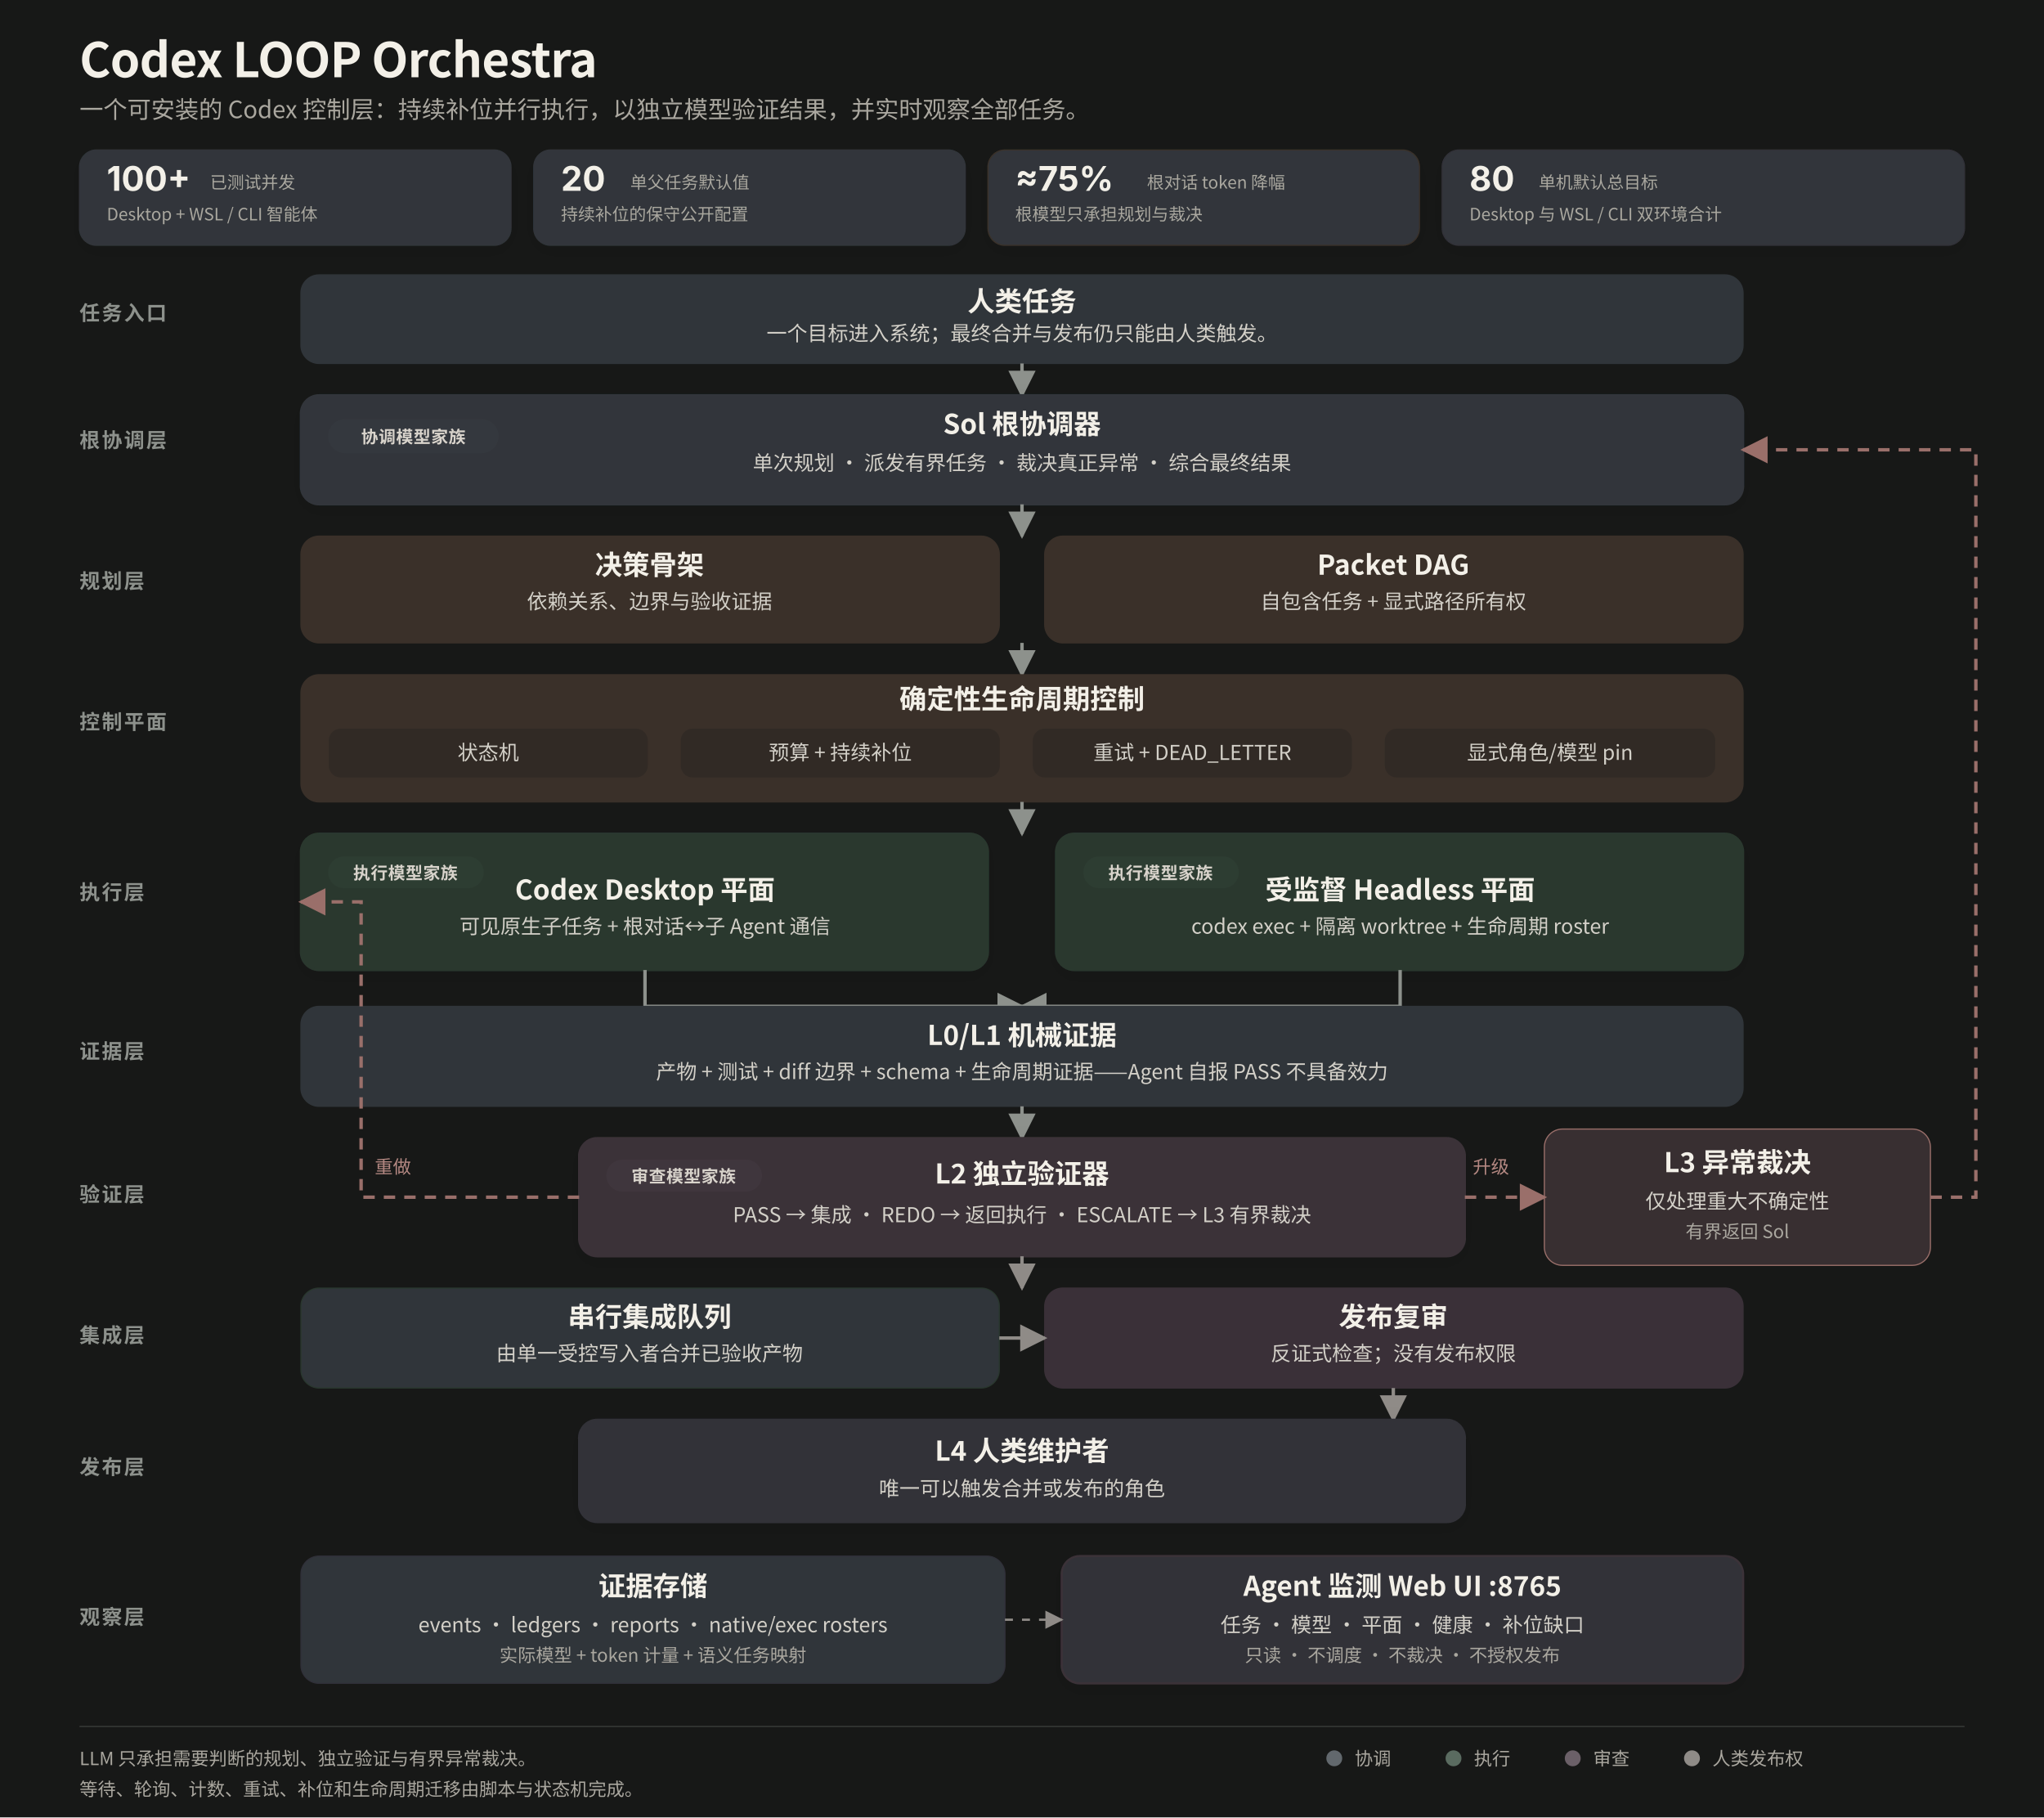
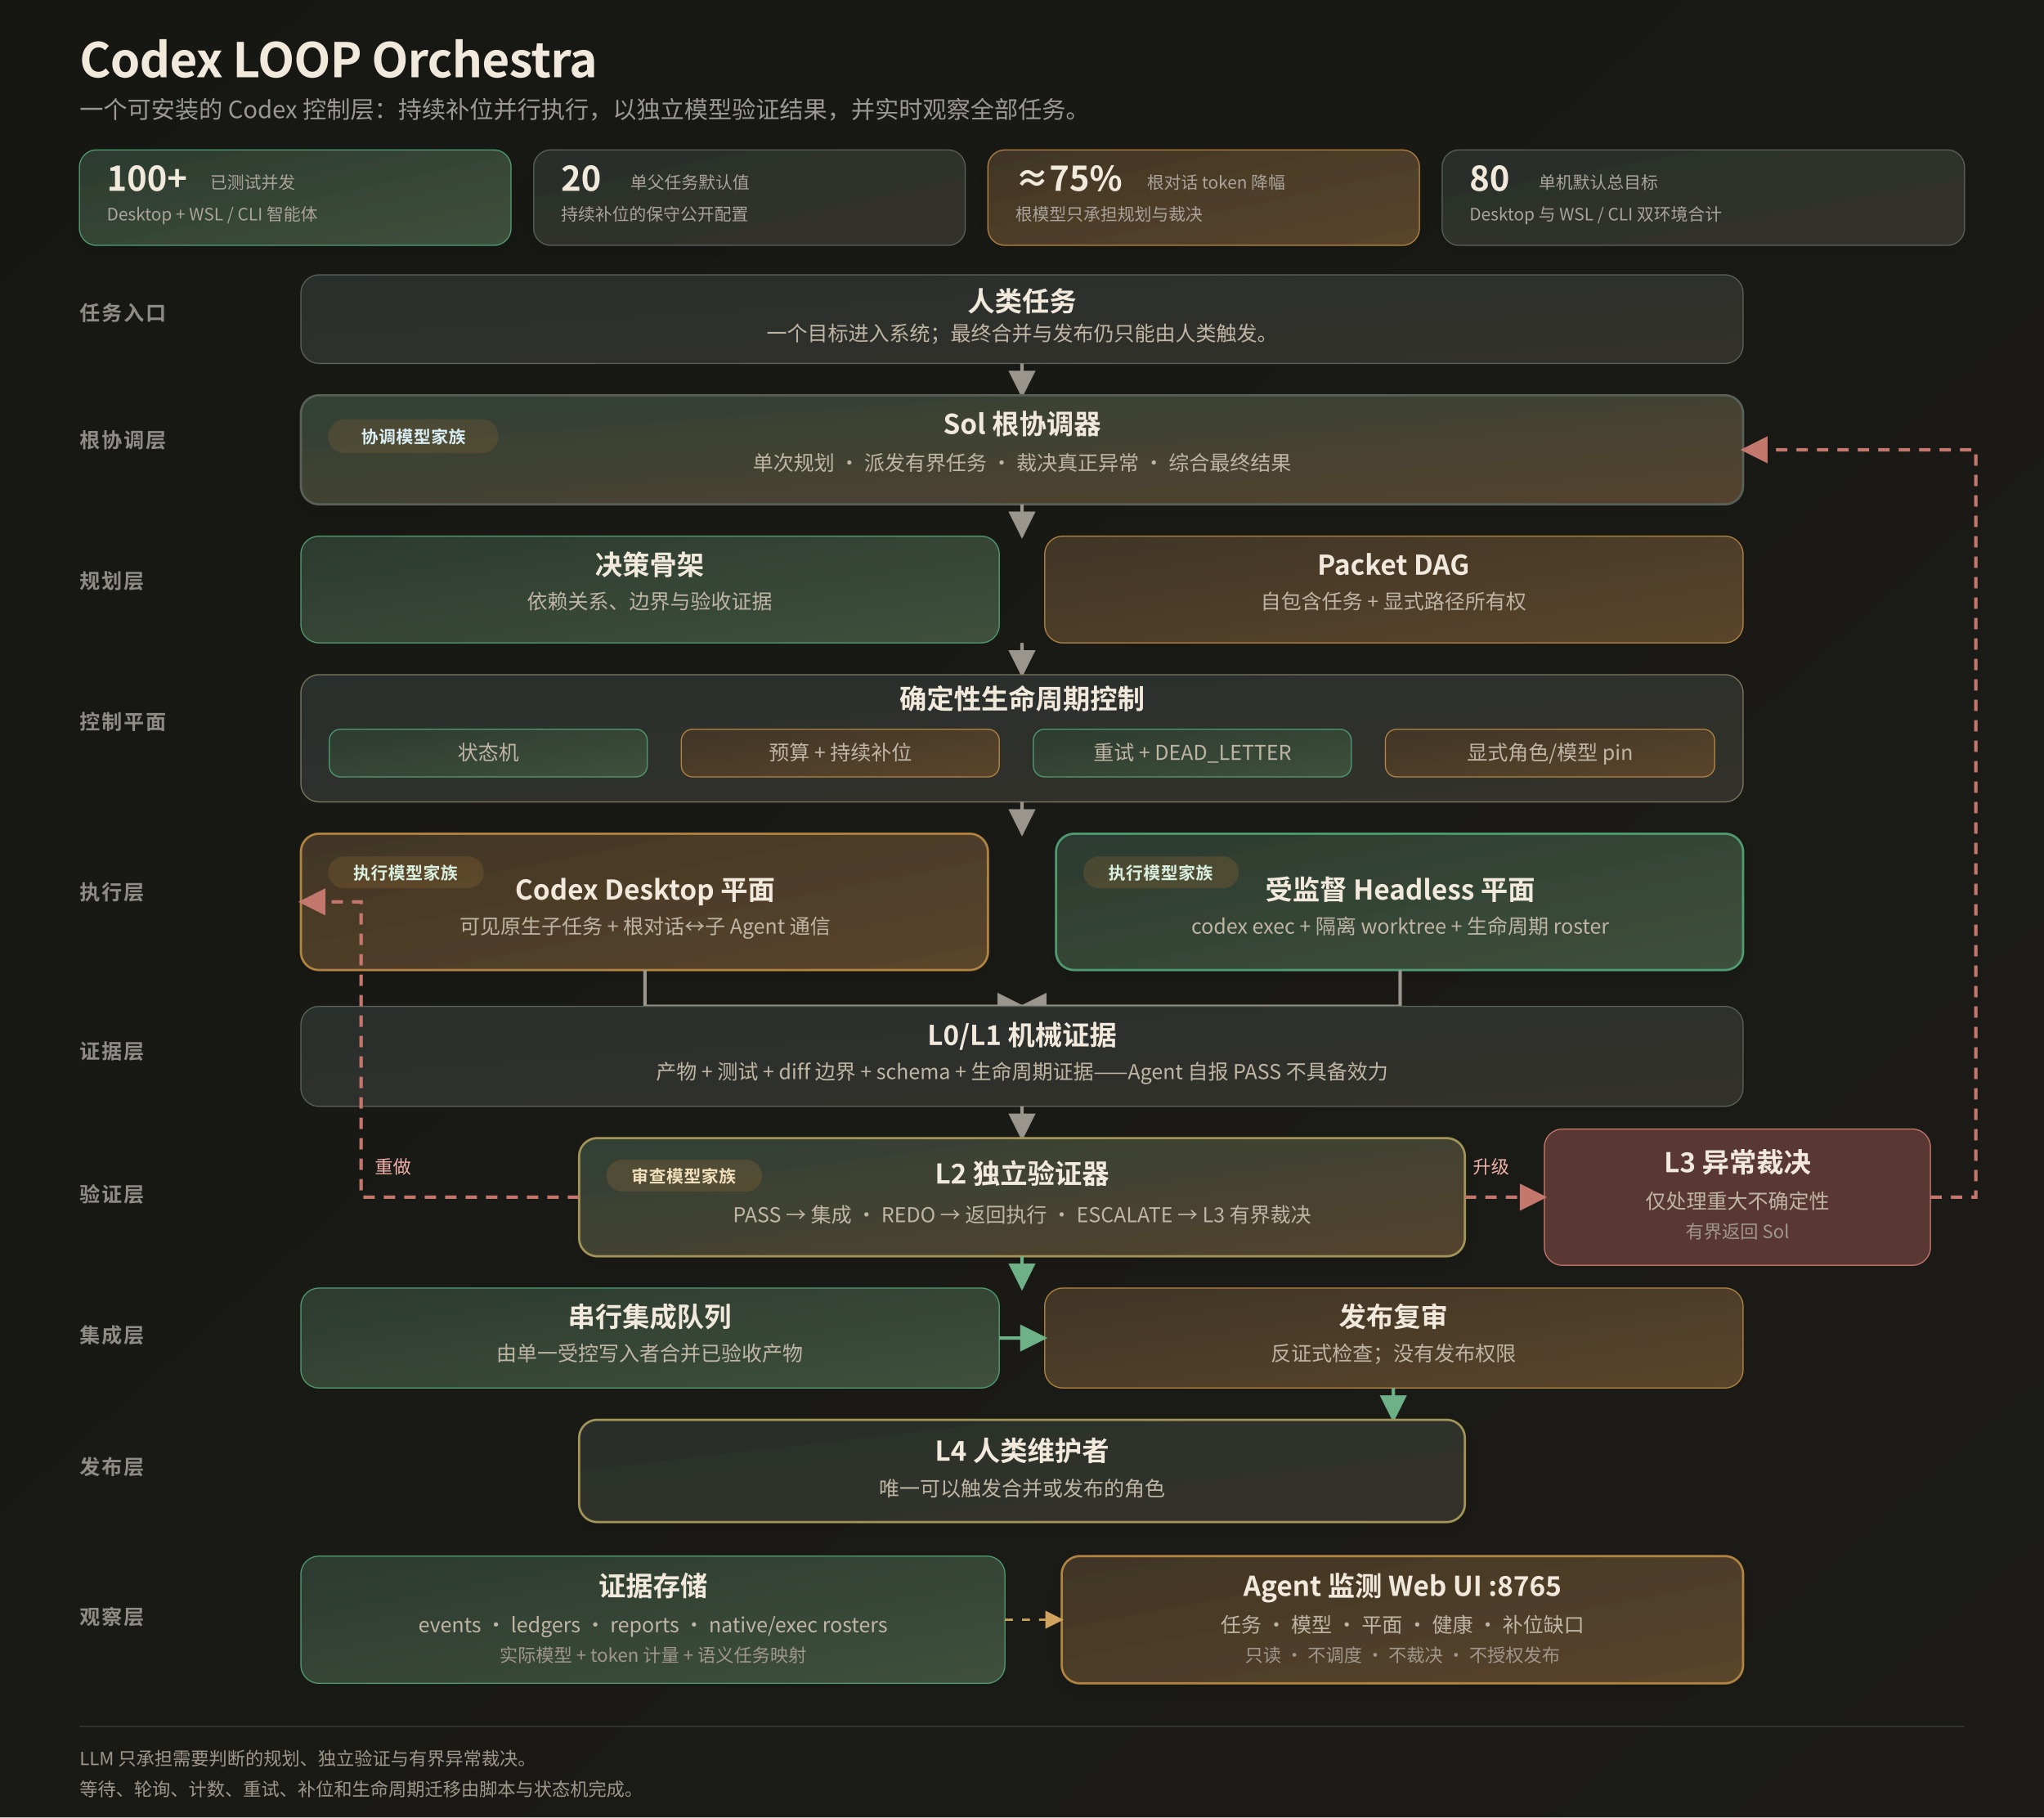
<svg xmlns="http://www.w3.org/2000/svg" width="1800" height="1600" viewBox="0 0 1800 1600" role="img" aria-labelledby="title desc">
  <defs>
    <linearGradient id="bg" x1="0" y1="0" x2="1" y2="1">
-       <stop offset="0" stop-color="#171817" />
-       <stop offset="1" stop-color="#171817" />
+       <stop offset="0" stop-color="#161713" />
+       <stop offset="1" stop-color="#1c1b17" />
+     </linearGradient>
+     <linearGradient id="neutralFill" x1="0" y1="0" x2="1" y2="1">
+       <stop offset="0" stop-color="#292f2c" />
+       <stop offset="1" stop-color="#33312b" />
    </linearGradient>
    <linearGradient id="rootFill" x1="0" y1="0" x2="1" y2="1">
-       <stop offset="0" stop-color="#30353a" />
-       <stop offset="1" stop-color="#30353a" />
+       <stop offset="0" stop-color="#304136" />
+       <stop offset="1" stop-color="#55432d" />
    </linearGradient>
    <linearGradient id="execFill" x1="0" y1="0" x2="1" y2="1">
-       <stop offset="0" stop-color="#29372e" />
-       <stop offset="1" stop-color="#29372e" />
+       <stop offset="0" stop-color="#2c3a30" />
+       <stop offset="1" stop-color="#3f503c" />
    </linearGradient>
    <linearGradient id="reviewFill" x1="0" y1="0" x2="1" y2="1">
-       <stop offset="0" stop-color="#3a3038" />
-       <stop offset="1" stop-color="#3a3038" />
+       <stop offset="0" stop-color="#403526" />
+       <stop offset="1" stop-color="#5a452b" />
    </linearGradient>
    <filter id="shadow" x="-20%" y="-20%" width="140%" height="140%">
-       <feDropShadow dx="0" dy="5" stdDeviation="8" flood-color="#000" flood-opacity=".08" />
+       <feDropShadow dx="0" dy="5" stdDeviation="8" flood-color="#000" flood-opacity=".10" />
    </filter>
    <marker id="arrow" viewBox="0 0 10 10" refX="9" refY="5" markerWidth="8" markerHeight="8" orient="auto-start-reverse">
-       <path d="M 0 0 L 10 5 L 0 10 z" fill="#8d918c" />
+       <path d="M 0 0 L 10 5 L 0 10 z" fill="#9a958d" />
    </marker>
    <marker id="arrowGreen" viewBox="0 0 10 10" refX="9" refY="5" markerWidth="8" markerHeight="8" orient="auto-start-reverse">
-       <path d="M 0 0 L 10 5 L 0 10 z" fill="#8f8b87" />
+       <path d="M 0 0 L 10 5 L 0 10 z" fill="#6eb187" />
    </marker>
    <marker id="arrowRed" viewBox="0 0 10 10" refX="9" refY="5" markerWidth="8" markerHeight="8" orient="auto-start-reverse">
-       <path d="M 0 0 L 10 5 L 0 10 z" fill="#9a6f6a" />
+       <path d="M 0 0 L 10 5 L 0 10 z" fill="#c4776d" />
    </marker>
    <marker id="arrowPurple" viewBox="0 0 10 10" refX="9" refY="5" markerWidth="8" markerHeight="8" orient="auto-start-reverse">
-       <path d="M 0 0 L 10 5 L 0 10 z" fill="#8f8b87" />
+       <path d="M 0 0 L 10 5 L 0 10 z" fill="#d0a45e" />
    </marker>
    <style>
-       .title{font:700 42px "Microsoft YaHei","Noto Sans CJK SC",Segoe UI,Arial,sans-serif;fill:#f3f0e8;letter-spacing:-.5px}
-       .subtitle{font:400 21px "Microsoft YaHei","Noto Sans CJK SC",Segoe UI,Arial,sans-serif;fill:#aaa79f}
-       .layer{font:700 18px "Microsoft YaHei","Noto Sans CJK SC",Segoe UI,Arial,sans-serif;fill:#8d918c;letter-spacing:1.6px}
-       .cardTitle{font:700 24px "Microsoft YaHei","Noto Sans CJK SC",Segoe UI,Arial,sans-serif;fill:#f3f0e8}
-       .body{font:400 18px "Microsoft YaHei","Noto Sans CJK SC",Segoe UI,Arial,sans-serif;fill:#d3d0c8}
-       .small{font:400 16px "Microsoft YaHei","Noto Sans CJK SC",Segoe UI,Arial,sans-serif;fill:#aaa79f}
+       .title{font:700 42px "Microsoft YaHei","Noto Sans CJK SC",Segoe UI,Arial,sans-serif;fill:#f1e9dc;letter-spacing:-.5px}
+       .subtitle{font:400 21px "Microsoft YaHei","Noto Sans CJK SC",Segoe UI,Arial,sans-serif;fill:#9b9897}
+       .layer{font:700 18px "Microsoft YaHei","Noto Sans CJK SC",Segoe UI,Arial,sans-serif;fill:#8f8b87;letter-spacing:1.4px}
+       .cardTitle{font:700 24px "Microsoft YaHei","Noto Sans CJK SC",Segoe UI,Arial,sans-serif;fill:#f1e9dc}
+       .body{font:400 18px "Microsoft YaHei","Noto Sans CJK SC",Segoe UI,Arial,sans-serif;fill:#bfb5a5}
+       .small{font:400 16px "Microsoft YaHei","Noto Sans CJK SC",Segoe UI,Arial,sans-serif;fill:#9f978b}
      .badge{font:700 15px "Microsoft YaHei","Noto Sans CJK SC",Segoe UI,Arial,sans-serif;letter-spacing:.4px}
-       .metric{font:700 30px Inter,Segoe UI,Arial,sans-serif;fill:#f3f0e8}
-       .metricLabel{font:400 15px "Microsoft YaHei","Noto Sans CJK SC",Segoe UI,Arial,sans-serif;fill:#aaa79f}
-       .edge{fill:none;stroke:#8d918c;stroke-width:3;marker-end:url(#arrow)}
-       .edgeGreen{fill:none;stroke:#8f8b87;stroke-width:3;marker-end:url(#arrowGreen)}
-       .edgeRed{fill:none;stroke:#9a6f6a;stroke-width:3;stroke-dasharray:10 8;marker-end:url(#arrowRed)}
-       .edgePurple{fill:none;stroke:#8f8b87;stroke-width:2;stroke-dasharray:7 8;marker-end:url(#arrowPurple)}
+       .metric{font:700 30px "Microsoft YaHei","Noto Sans CJK SC",Segoe UI,Arial,sans-serif;fill:#f1e9dc}
+       .metricLabel{font:400 15px "Microsoft YaHei","Noto Sans CJK SC",Segoe UI,Arial,sans-serif;fill:#a9a39a}
+       .edge{fill:none;stroke:#9a958d;stroke-width:3;marker-end:url(#arrow)}
+       .edgeGreen{fill:none;stroke:#6eb187;stroke-width:3;marker-end:url(#arrowGreen)}
+       .edgeRed{fill:none;stroke:#c4776d;stroke-width:3;stroke-dasharray:10 8;marker-end:url(#arrowRed)}
+       .edgePurple{fill:none;stroke:#d0a45e;stroke-width:2;stroke-dasharray:7 8;marker-end:url(#arrowPurple)}
      .observe{fill:none;stroke:#686d68;stroke-width:2;stroke-dasharray:7 8;marker-end:url(#arrow)}
-       [fill="#111b2b"]{fill:#30353a}[fill="#151b24"]{fill:#30353a}[fill="#171d27"]{fill:#3a3029}
-       [fill="#1f1a16"]{fill:#3a3029}[fill="#2b241a"]{fill:#312a25}[fill="#20252d"]{fill:#303039}
-       [fill="#2a171a"]{fill:#382f31}[fill="#1d1a35"]{fill:#303039}[fill="#1f6feb"]{fill:#3b4146}
-       [fill="#238636"]{fill:#33453a}[fill="#8957e5"]{fill:#493d47}
-       [stroke="#2f81f7"],[stroke="#58a6ff"]{stroke:#30353a}[stroke="#475569"]{stroke:#30353a}
-       [stroke="#3d4b60"]{stroke:#3a3029}[stroke="#d29922"]{stroke:#3a3029}[stroke="#6f5424"]{stroke:#312a25}
-       [stroke="#3fb950"],[stroke="#56d364"]{stroke:#29372e}[stroke="#bc8cff"],[stroke="#8b7cf6"]{stroke:#3a3038}
-       [stroke="#ff7b72"]{stroke:#9a6f6a}[stroke="#6e7681"]{stroke:#303039}[stroke="#30363d"]{stroke:#3a3d39}
-       [stroke="#f0f6fc"]{stroke:#303039}
-       [fill="#79c0ff"],[fill="#7ee787"],[fill="#bc8cff"],[fill="#d2a8ff"]{fill:#d8d3cb}
-       [fill="#ff7b72"]{fill:#b48882}
+       [fill="#111b2b"],[fill="#151b24"],[fill="#171d27"],[fill="#1f1a16"],[fill="#2b241a"],[fill="#20252d"],[fill="#1d1a35"]{fill:#2d322f}
+       [fill="#2a171a"]{fill:#593733}[fill="#1f6feb"],[fill="#238636"],[fill="#8957e5"]{fill:#806033}
+       [stroke="#2f81f7"],[stroke="#58a6ff"],[stroke="#475569"],[stroke="#3d4b60"]{stroke:#596158}
+       [stroke="#d29922"]{stroke:#b18442}[stroke="#6f5424"]{stroke:#6d5835}
+       [stroke="#3fb950"],[stroke="#56d364"]{stroke:#4f9c70}[stroke="#bc8cff"],[stroke="#8b7cf6"]{stroke:#c79a50}
+       [stroke="#ff7b72"]{stroke:#c4776d}[stroke="#6e7681"]{stroke:#596168}[stroke="#30363d"]{stroke:#3a3d39}
+       [stroke="#f0f6fc"]{stroke:#686a70}
+       [fill="#79c0ff"]{fill:#d9edf2}[fill="#7ee787"]{fill:#d9f0e1}[fill="#bc8cff"],[fill="#d2a8ff"]{fill:#f1dfbb}
+       [fill="#ff7b72"]{fill:#efb1a9}
    </style>
  </defs>
  <rect width="1800" height="1600" fill="url(#bg)" />
  <text x="70" y="68" class="title">Codex LOOP Orchestra</text>
  <text x="70" y="104" class="subtitle">一个可安装的 Codex 控制层：持续补位并行执行，以独立模型验证结果，并实时观察全部任务。</text>
  <g filter="url(#shadow)">
-     <rect x="70" y="132" width="380" height="84" rx="15" fill="#111b2b" stroke="#2f81f7" />
+     <rect x="70" y="132" width="380" height="84" rx="15" fill="url(#execFill)" stroke="#4f9c70" />
    <text x="94" y="168" class="metric">100+</text>
    <text x="185" y="166" class="metricLabel">已测试并发</text>
    <text x="94" y="194" class="metricLabel">Desktop + WSL / CLI 智能体</text>
-     <rect x="470" y="132" width="380" height="84" rx="15" fill="#111b2b" stroke="#2f81f7" />
+     <rect x="470" y="132" width="380" height="84" rx="15" fill="url(#neutralFill)" stroke="#596158" />
    <text x="494" y="168" class="metric">20</text>
    <text x="555" y="166" class="metricLabel">单父任务默认值</text>
    <text x="494" y="194" class="metricLabel">持续补位的保守公开配置</text>
-     <rect x="870" y="132" width="380" height="84" rx="15" fill="#111b2b" stroke="#d29922" />
+     <rect x="870" y="132" width="380" height="84" rx="15" fill="url(#reviewFill)" stroke="#b18442" />
    <text x="894" y="168" class="metric">≈75%</text>
    <text x="1010" y="166" class="metricLabel">根对话 token 降幅</text>
    <text x="894" y="194" class="metricLabel">根模型只承担规划与裁决</text>
-     <rect x="1270" y="132" width="460" height="84" rx="15" fill="#111b2b" stroke="#6e7681" />
+     <rect x="1270" y="132" width="460" height="84" rx="15" fill="url(#neutralFill)" stroke="#596158" />
    <text x="1294" y="168" class="metric">80</text>
    <text x="1355" y="166" class="metricLabel">单机默认总目标</text>
    <text x="1294" y="194" class="metricLabel">Desktop 与 WSL / CLI 双环境合计</text>
  </g>
  <text x="70" y="282" class="layer">任务入口</text>
-   <rect x="265" y="242" width="1270" height="78" rx="16" fill="#151b24" stroke="#475569" />
+   <rect x="265" y="242" width="1270" height="78" rx="16" fill="url(#neutralFill)" stroke="#596158" />
  <text x="900" y="274" text-anchor="middle" class="cardTitle">人类任务</text>
  <text x="900" y="300" text-anchor="middle" class="body">一个目标进入系统；最终合并与发布仍只能由人类触发。</text>
  <path class="edge" d="M900 320 V348" />
  <text x="70" y="394" class="layer">根协调层</text>
  <rect x="265" y="348" width="1270" height="96" rx="16" fill="url(#rootFill)" stroke="#58a6ff" stroke-width="2" filter="url(#shadow)" />
  <rect x="289" y="369" width="150" height="30" rx="15" fill="#1f6feb" opacity=".28" />
  <text x="364" y="390" text-anchor="middle" class="badge" fill="#79c0ff">协调模型家族</text>
  <text x="900" y="382" text-anchor="middle" class="cardTitle">Sol 根协调器</text>
  <text x="900" y="414" text-anchor="middle" class="body">单次规划 · 派发有界任务 · 裁决真正异常 · 综合最终结果</text>
  <path class="edge" d="M900 444 V472" />
  <text x="70" y="518" class="layer">规划层</text>
-   <rect x="265" y="472" width="615" height="94" rx="16" fill="#171d27" stroke="#3d4b60" />
+   <rect x="265" y="472" width="615" height="94" rx="16" fill="url(#execFill)" stroke="#4f9c70" />
  <text x="572" y="506" text-anchor="middle" class="cardTitle">决策骨架</text>
  <text x="572" y="536" text-anchor="middle" class="body">依赖关系、边界与验收证据</text>
-   <rect x="920" y="472" width="615" height="94" rx="16" fill="#171d27" stroke="#3d4b60" />
+   <rect x="920" y="472" width="615" height="94" rx="16" fill="url(#reviewFill)" stroke="#b18442" />
  <text x="1227" y="506" text-anchor="middle" class="cardTitle">Packet DAG</text>
  <text x="1227" y="536" text-anchor="middle" class="body">自包含任务 + 显式路径所有权</text>
  <path class="edge" d="M900 566 V594" />
  <text x="70" y="642" class="layer">控制平面</text>
-   <rect x="265" y="594" width="1270" height="112" rx="16" fill="#1f1a16" stroke="#d29922" />
+   <rect x="265" y="594" width="1270" height="112" rx="16" fill="url(#neutralFill)" stroke="#7c765f" />
  <text x="900" y="624" text-anchor="middle" class="cardTitle">确定性生命周期控制</text>
-   <rect x="290" y="642" width="280" height="42" rx="10" fill="#2b241a" stroke="#6f5424" />
+   <rect x="290" y="642" width="280" height="42" rx="10" fill="url(#execFill)" stroke="#4f9c70" />
  <text x="430" y="669" text-anchor="middle" class="body">状态机</text>
-   <rect x="600" y="642" width="280" height="42" rx="10" fill="#2b241a" stroke="#6f5424" />
+   <rect x="600" y="642" width="280" height="42" rx="10" fill="url(#reviewFill)" stroke="#b18442" />
  <text x="740" y="669" text-anchor="middle" class="body">预算 + 持续补位</text>
-   <rect x="910" y="642" width="280" height="42" rx="10" fill="#2b241a" stroke="#6f5424" />
+   <rect x="910" y="642" width="280" height="42" rx="10" fill="url(#execFill)" stroke="#4f9c70" />
  <text x="1050" y="669" text-anchor="middle" class="body">重试 + DEAD_LETTER</text>
-   <rect x="1220" y="642" width="290" height="42" rx="10" fill="#2b241a" stroke="#6f5424" />
+   <rect x="1220" y="642" width="290" height="42" rx="10" fill="url(#reviewFill)" stroke="#b18442" />
  <text x="1365" y="669" text-anchor="middle" class="body">显式角色/模型 pin</text>
  <path class="edge" d="M900 706 V734" />
  <text x="70" y="792" class="layer">执行层</text>
-   <rect x="265" y="734" width="605" height="120" rx="16" fill="url(#execFill)" stroke="#3fb950" stroke-width="2" filter="url(#shadow)" />
+   <rect x="265" y="734" width="605" height="120" rx="16" fill="url(#reviewFill)" stroke="#b18442" stroke-width="2" filter="url(#shadow)" />
  <rect x="289" y="754" width="137" height="28" rx="14" fill="#238636" opacity=".34" />
  <text x="357" y="774" text-anchor="middle" class="badge" fill="#7ee787">执行模型家族</text>
  <text x="568" y="792" text-anchor="middle" class="cardTitle">Codex Desktop 平面</text>
  <text x="568" y="822" text-anchor="middle" class="body">可见原生子任务 + 根对话↔子 Agent 通信</text>
-   <rect x="930" y="734" width="605" height="120" rx="16" fill="url(#execFill)" stroke="#3fb950" stroke-width="2" filter="url(#shadow)" />
+   <rect x="930" y="734" width="605" height="120" rx="16" fill="url(#execFill)" stroke="#4f9c70" stroke-width="2" filter="url(#shadow)" />
  <rect x="954" y="754" width="137" height="28" rx="14" fill="#238636" opacity=".34" />
  <text x="1022" y="774" text-anchor="middle" class="badge" fill="#7ee787">执行模型家族</text>
  <text x="1233" y="792" text-anchor="middle" class="cardTitle">受监督 Headless 平面</text>
  <text x="1233" y="822" text-anchor="middle" class="body">codex exec + 隔离 worktree + 生命周期 roster</text>
  <path class="edge" d="M568 854 V886 H900" />
  <path class="edge" d="M1233 854 V886 H900" />
  <text x="70" y="932" class="layer">证据层</text>
-   <rect x="265" y="886" width="1270" height="88" rx="16" fill="#151b24" stroke="#475569" />
+   <rect x="265" y="886" width="1270" height="88" rx="16" fill="url(#neutralFill)" stroke="#596158" />
  <text x="900" y="920" text-anchor="middle" class="cardTitle">L0/L1 机械证据</text>
  <text x="900" y="950" text-anchor="middle" class="body">产物 + 测试 + diff 边界 + schema + 生命周期证据——Agent 自报 PASS 不具备效力</text>
  <path class="edge" d="M900 974 V1002" />
  <text x="70" y="1058" class="layer">验证层</text>
-   <rect x="510" y="1002" width="780" height="104" rx="16" fill="url(#reviewFill)" stroke="#bc8cff" stroke-width="2" filter="url(#shadow)" />
+   <rect x="510" y="1002" width="780" height="104" rx="16" fill="url(#rootFill)" stroke="#a39459" stroke-width="2" filter="url(#shadow)" />
  <rect x="534" y="1021" width="137" height="28" rx="14" fill="#8957e5" opacity=".35" />
  <text x="602" y="1041" text-anchor="middle" class="badge" fill="#d2a8ff">审查模型家族</text>
  <text x="900" y="1042" text-anchor="middle" class="cardTitle">L2 独立验证器</text>
  <text x="900" y="1076" text-anchor="middle" class="body">PASS → 集成 · REDO → 返回执行 · ESCALATE → L3 有界裁决</text>
  <path class="edgeRed" d="M510 1054 H318 V794 H265" />
  <text x="330" y="1033" class="small" fill="#ff7b72">重做</text>
  <rect x="1360" y="994" width="340" height="120" rx="16" fill="#2a171a" stroke="#ff7b72" />
  <text x="1530" y="1032" text-anchor="middle" class="cardTitle">L3 异常裁决</text>
  <text x="1530" y="1064" text-anchor="middle" class="body">仅处理重大不确定性</text>
  <text x="1530" y="1090" text-anchor="middle" class="small">有界返回 Sol</text>
  <path class="edgeRed" d="M1290 1054 H1360" />
  <text x="1297" y="1033" class="small" fill="#ff7b72">升级</text>
  <path class="edgeRed" d="M1700 1054 H1740 V396 H1535" />
  <path class="edgeGreen" d="M900 1106 V1134" />
  <text x="70" y="1182" class="layer">集成层</text>
-   <rect x="265" y="1134" width="615" height="88" rx="16" fill="#151b24" stroke="#56d364" />
+   <rect x="265" y="1134" width="615" height="88" rx="16" fill="url(#execFill)" stroke="#4f9c70" />
  <text x="572" y="1168" text-anchor="middle" class="cardTitle">串行集成队列</text>
  <text x="572" y="1198" text-anchor="middle" class="body">由单一受控写入者合并已验收产物</text>
-   <rect x="920" y="1134" width="615" height="88" rx="16" fill="url(#reviewFill)" stroke="#bc8cff" />
+   <rect x="920" y="1134" width="615" height="88" rx="16" fill="url(#reviewFill)" stroke="#b18442" />
  <text x="1227" y="1168" text-anchor="middle" class="cardTitle">发布复审</text>
  <text x="1227" y="1198" text-anchor="middle" class="body">反证式检查；没有发布权限</text>
  <path class="edgeGreen" d="M880 1178 H920" />
  <path class="edgeGreen" d="M1227 1222 V1250" />
  <text x="70" y="1298" class="layer">发布层</text>
-   <rect x="510" y="1250" width="780" height="90" rx="16" fill="#20252d" stroke="#f0f6fc" stroke-width="2" filter="url(#shadow)" />
+   <rect x="510" y="1250" width="780" height="90" rx="16" fill="url(#neutralFill)" stroke="#a39459" stroke-width="2" filter="url(#shadow)" />
  <text x="900" y="1286" text-anchor="middle" class="cardTitle">L4 人类维护者</text>
  <text x="900" y="1317" text-anchor="middle" class="body">唯一可以触发合并或发布的角色</text>
  <text x="70" y="1430" class="layer">观察层</text>
-   <rect x="265" y="1370" width="620" height="112" rx="16" fill="#151b24" stroke="#6e7681" />
+   <rect x="265" y="1370" width="620" height="112" rx="16" fill="url(#execFill)" stroke="#4f9c70" />
  <text x="575" y="1405" text-anchor="middle" class="cardTitle">证据存储</text>
  <text x="575" y="1437" text-anchor="middle" class="body">events · ledgers · reports · native/exec rosters</text>
  <text x="575" y="1463" text-anchor="middle" class="small">实际模型 + token 计量 + 语义任务映射</text>
-   <rect x="935" y="1370" width="600" height="112" rx="16" fill="#1d1a35" stroke="#8b7cf6" stroke-width="2" filter="url(#shadow)" />
+   <rect x="935" y="1370" width="600" height="112" rx="16" fill="url(#reviewFill)" stroke="#b18442" stroke-width="2" filter="url(#shadow)" />
  <text x="1235" y="1405" text-anchor="middle" class="cardTitle">Agent 监测 Web UI :8765</text>
  <text x="1235" y="1437" text-anchor="middle" class="body">任务 · 模型 · 平面 · 健康 · 补位缺口</text>
  <text x="1235" y="1463" text-anchor="middle" class="small">只读 · 不调度 · 不裁决 · 不授权发布</text>
  <path class="edgePurple" d="M885 1426 H935" />
  <line x1="70" y1="1520" x2="1730" y2="1520" stroke="#30363d" />
  <text x="70" y="1554" class="small">LLM 只承担需要判断的规划、独立验证与有界异常裁决。</text>
  <text x="70" y="1581" class="small">等待、轮询、计数、重试、补位和生命周期迁移由脚本与状态机完成。</text>
-   <g transform="translate(1175 1540)">
-     <circle cx="0" cy="8" r="7" fill="#62686d" />
-     <text x="18" y="14" class="small">协调</text>
-     <circle cx="105" cy="8" r="7" fill="#5a6b60" />
-     <text x="123" y="14" class="small">执行</text>
-     <circle cx="210" cy="8" r="7" fill="#6b6068" />
-     <text x="228" y="14" class="small">审查</text>
-     <circle cx="315" cy="8" r="7" fill="#8f8b87" />
-     <text x="333" y="14" class="small">人类发布权</text>
-   </g>
</svg>
